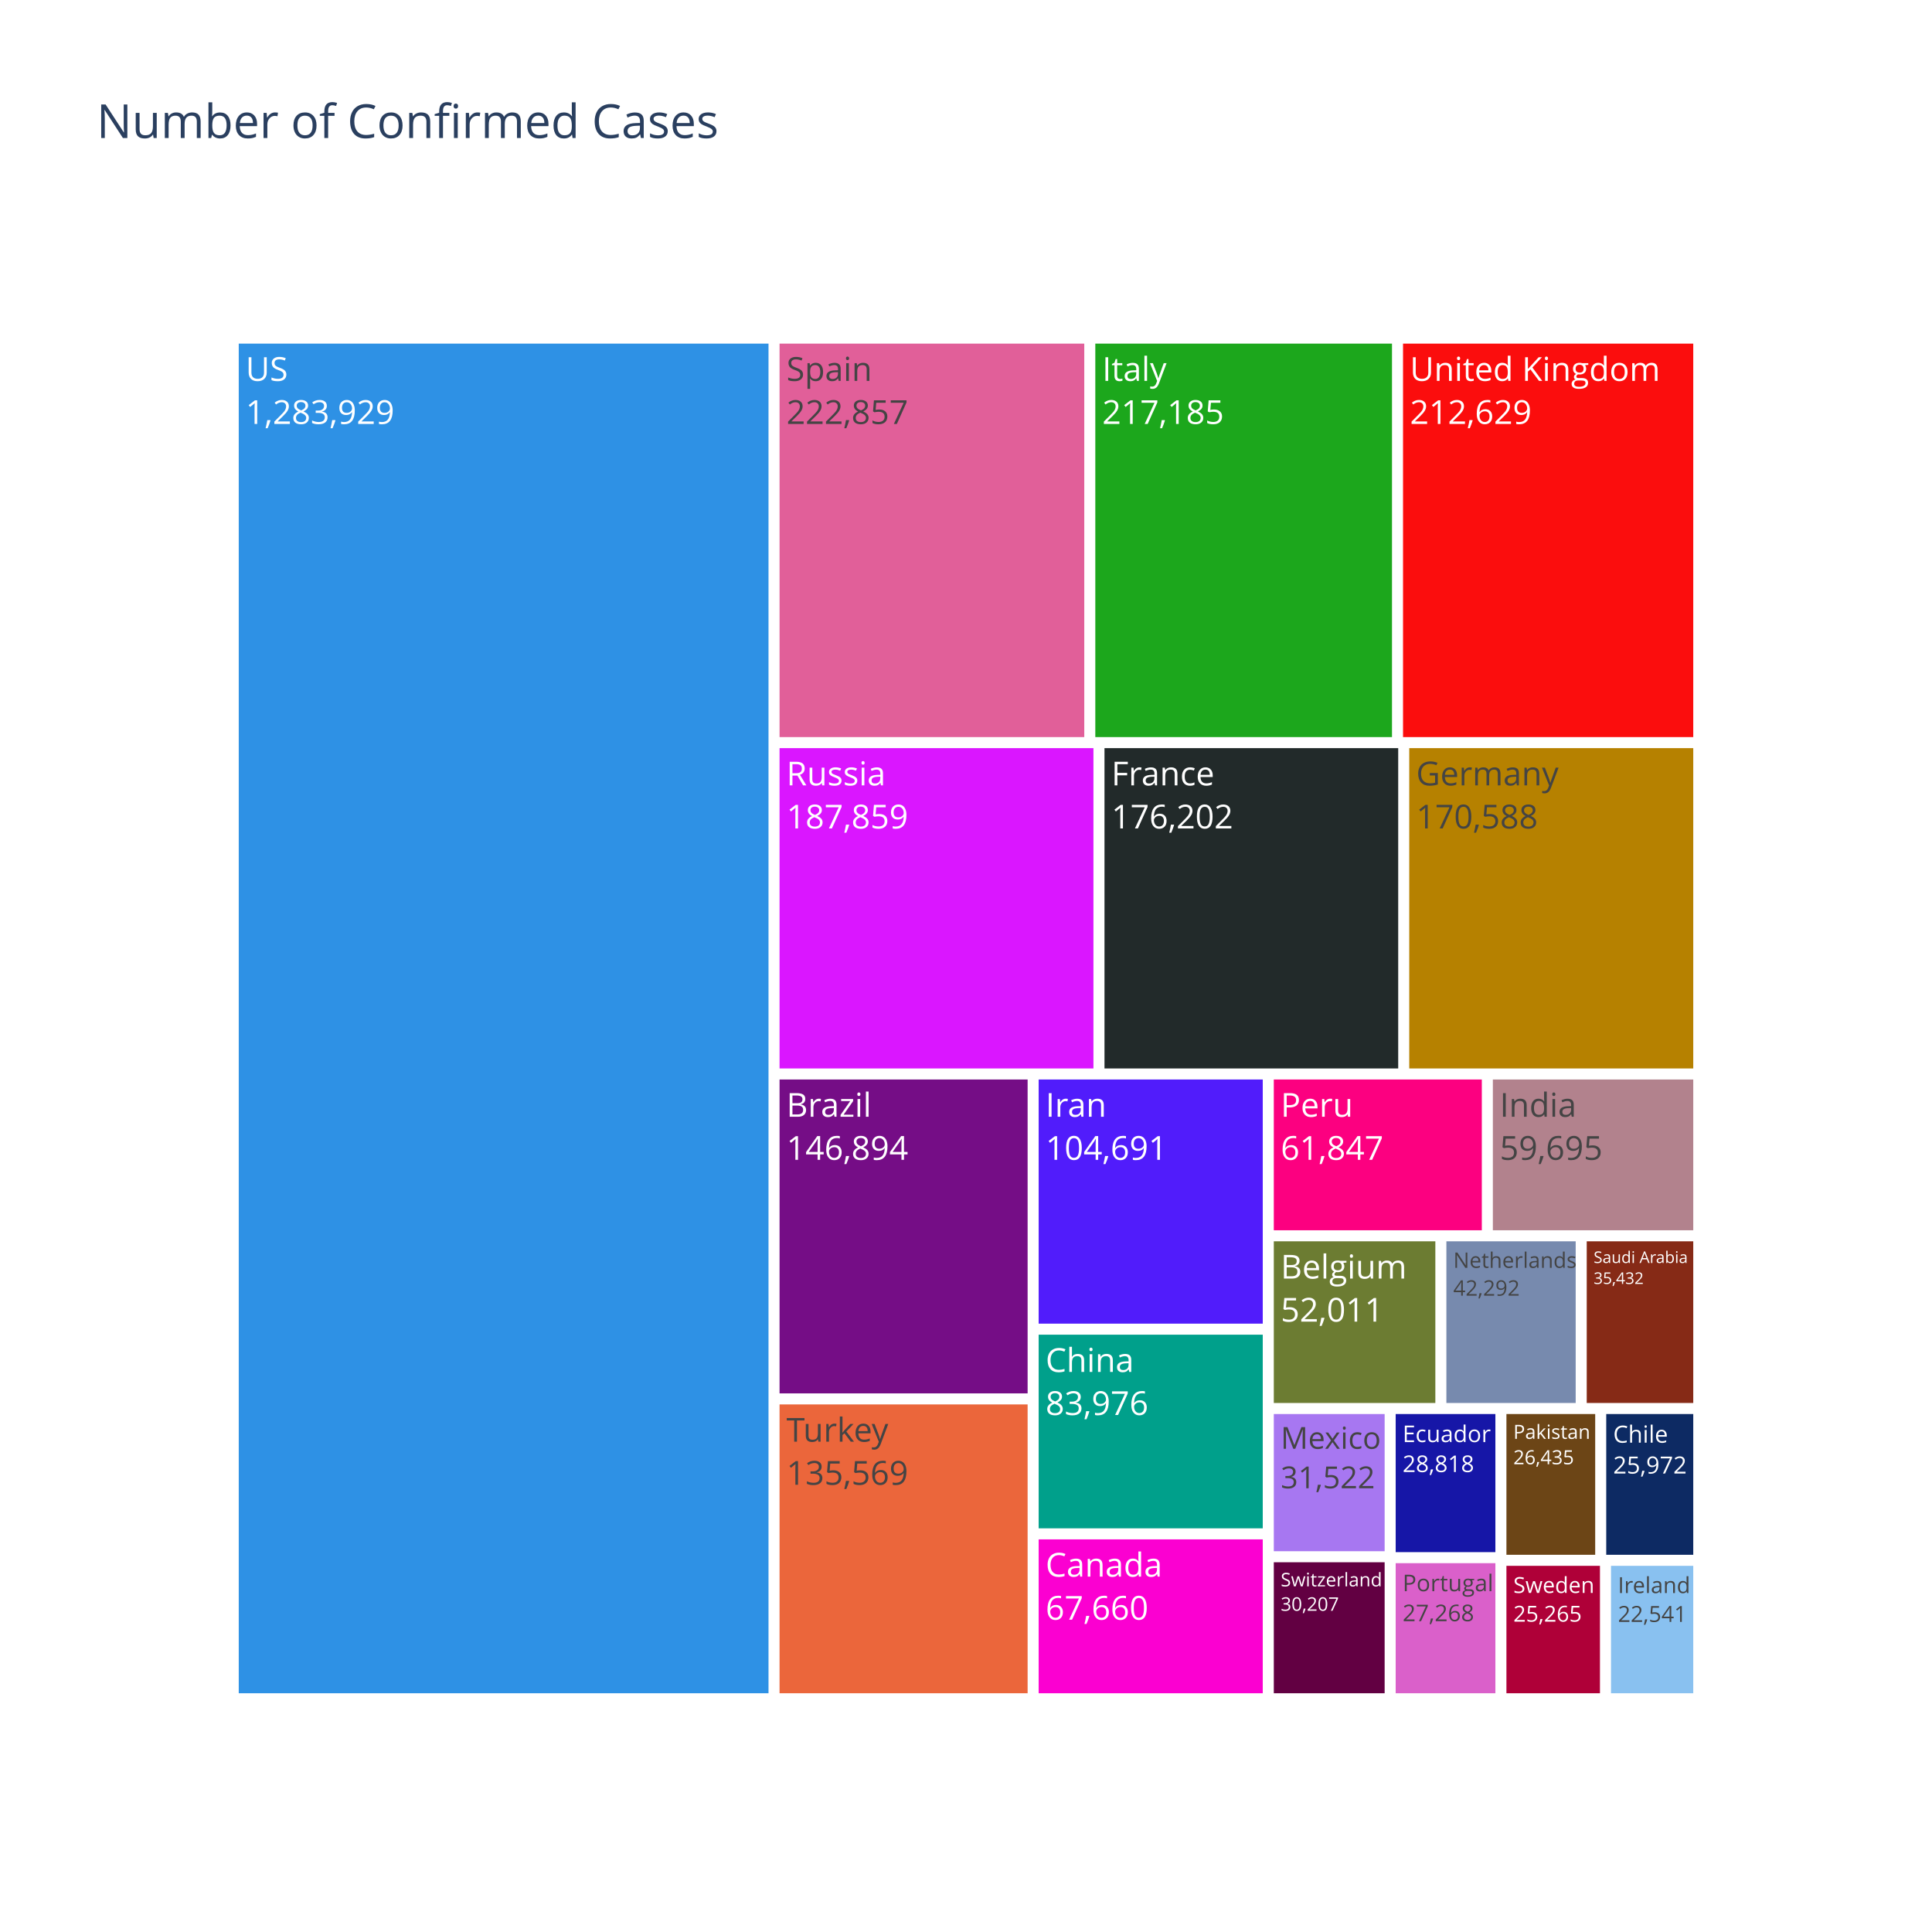
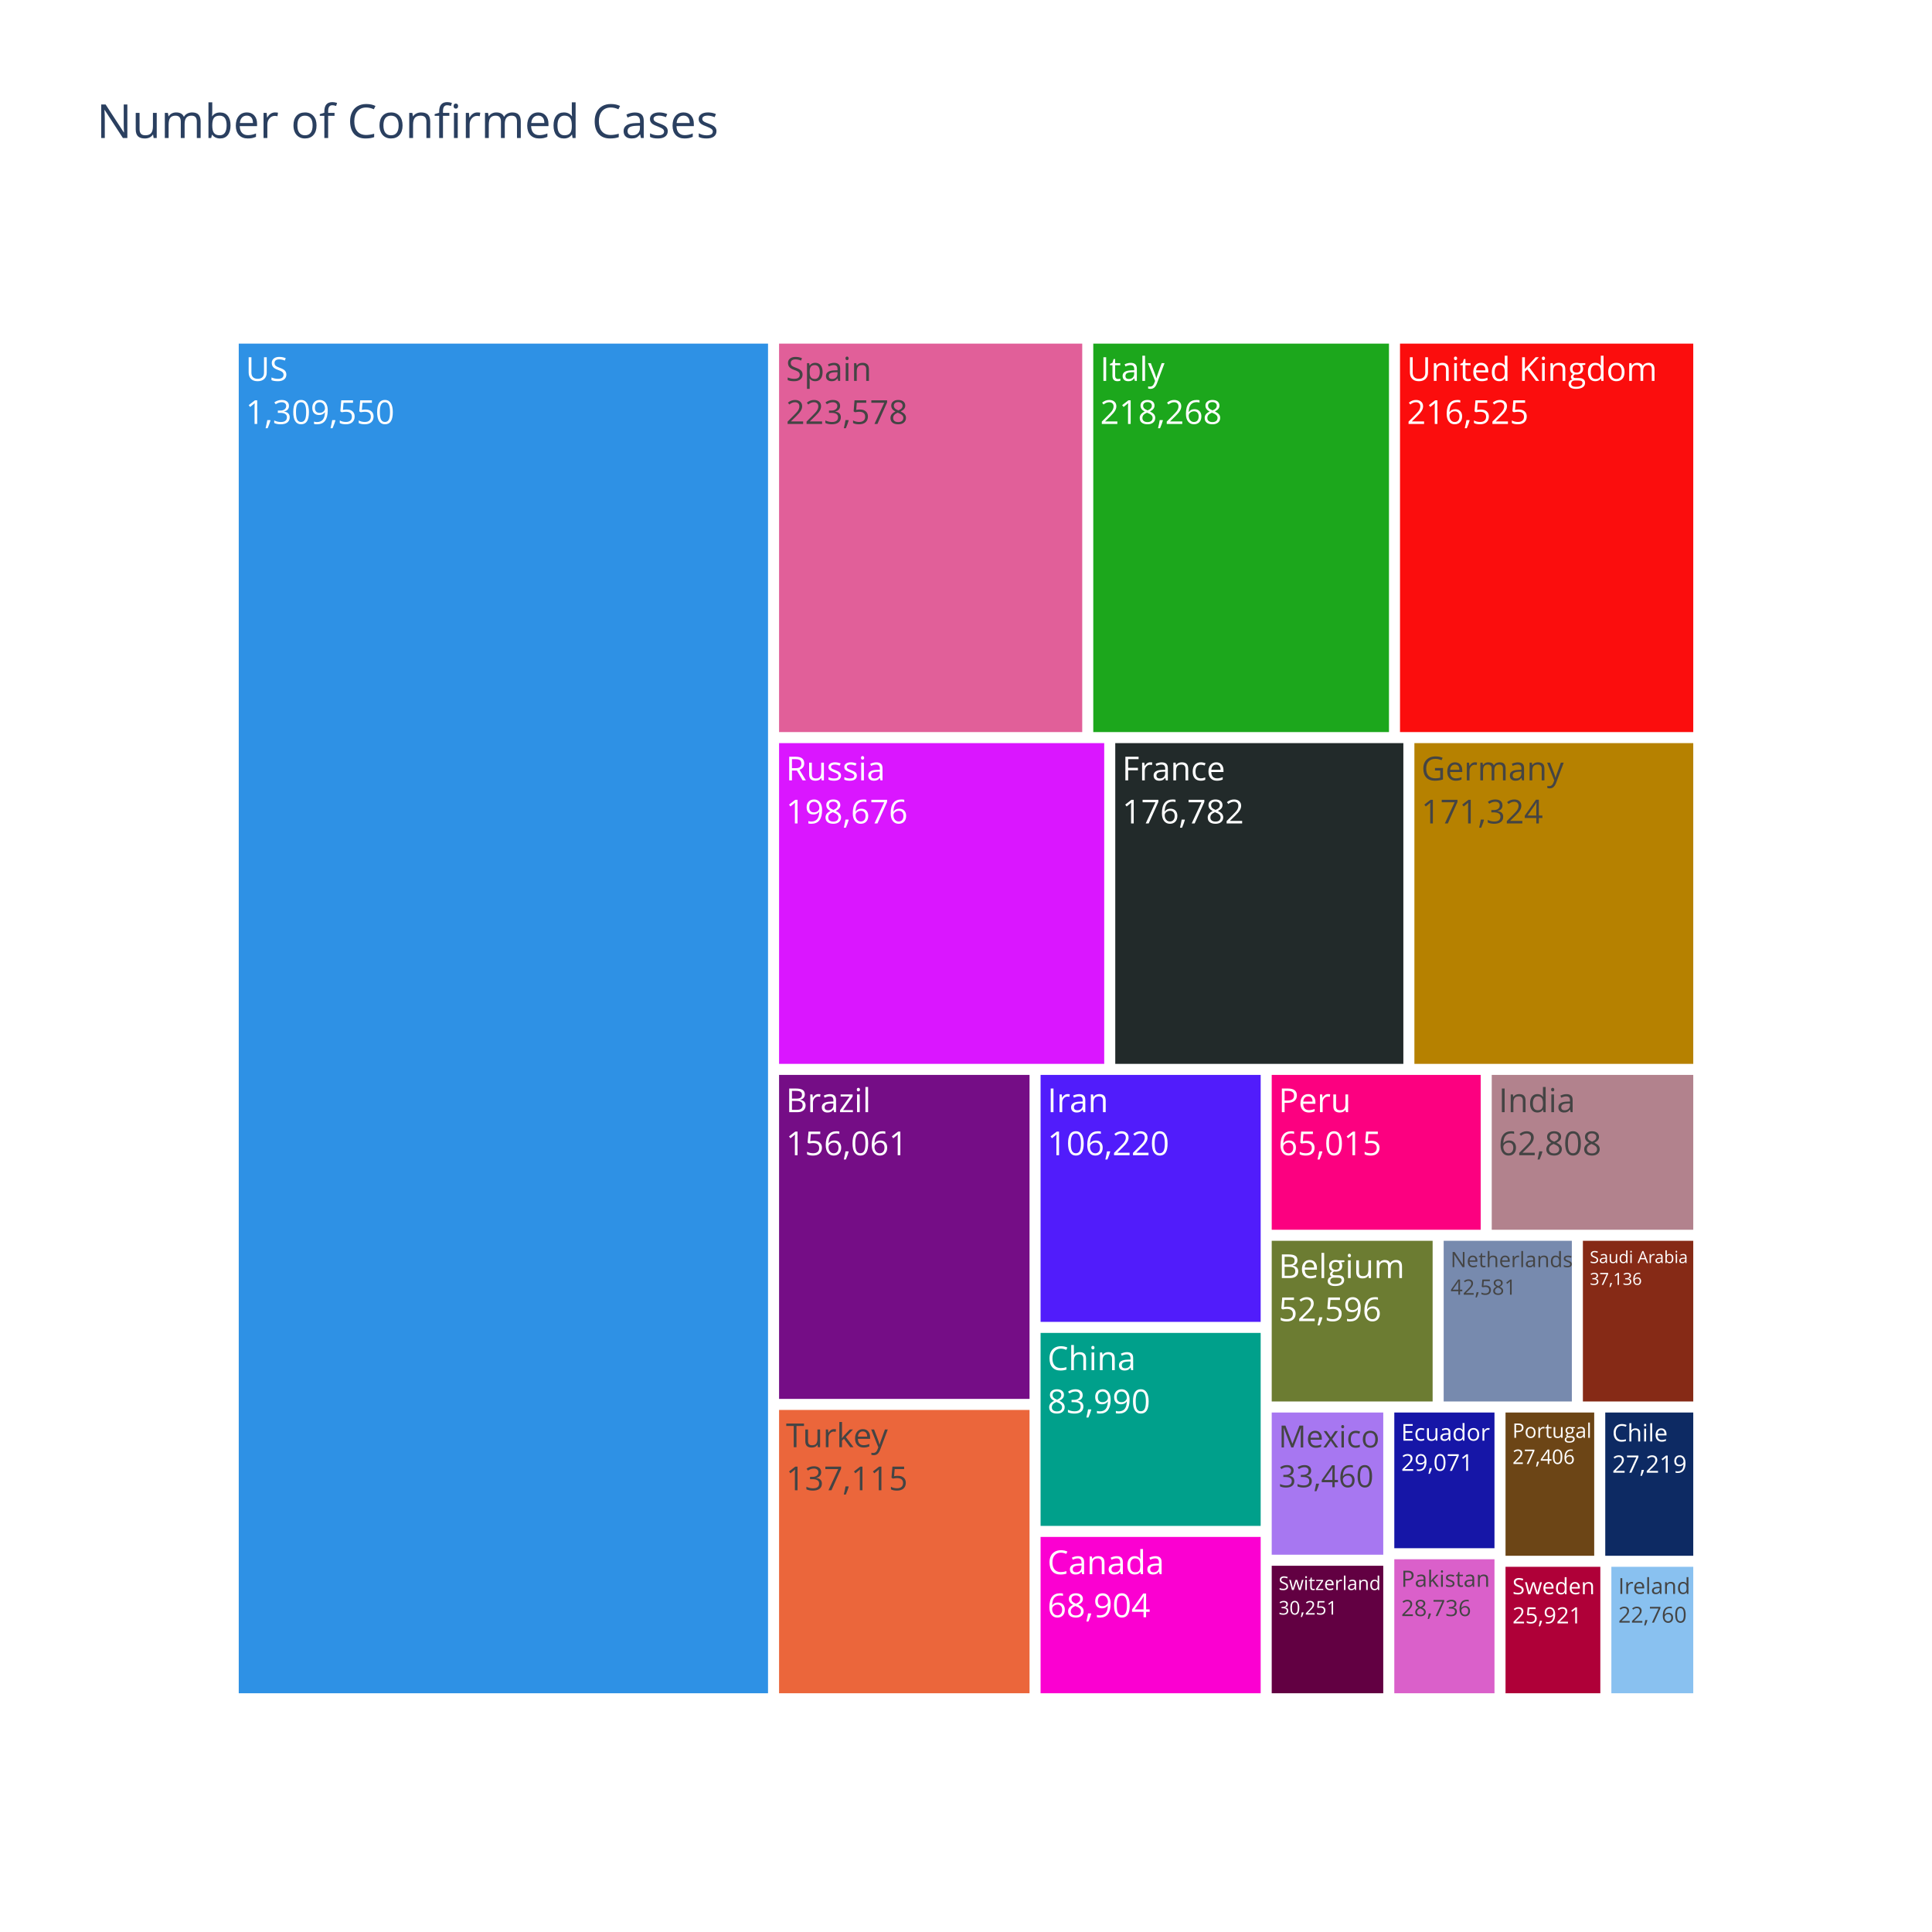
<svg xmlns="http://www.w3.org/2000/svg" class="main-svg" width="700" height="700" style="" viewBox="0 0 700 700">
  <rect x="0" y="0" width="700" height="700" style="fill: rgb(255, 255, 255); fill-opacity: 1;" />
-   <defs id="defs-72fda2">
+   <defs id="defs-970d4f">
    <g class="clips" />
    <g class="gradients" />
  </defs>
  <g class="bglayer" />
  <g class="layer-below">
    <g class="imagelayer" />
    <g class="shapelayer" />
  </g>
  <g class="cartesianlayer" />
  <g class="polarlayer" />
  <g class="ternarylayer" />
  <g class="geolayer" />
  <g class="funnelarealayer" />
  <g class="pielayer" />
  <g class="treemaplayer">
    <g class="trace treemap" style="opacity: 1;">
      <g class="slice cursor-pointer">
        <path class="surface" d="M80,100L620,100L620,620L80,620Z" style="pointer-events: all; stroke-width: 0; fill: rgb(0, 0, 0); fill-opacity: 0; stroke: rgb(0, 0, 0); stroke-opacity: 0; opacity: 0;" />
        <g class="slicetext">
          <text data-notex="1" class="slicetext" text-anchor="start" x="0" y="0" style="font-family: 'Open Sans', verdana, arial, sans-serif; font-size: 12px; fill: rgb(42, 63, 95); fill-opacity: 1; white-space: pre;" transform="translate(86,114)"> </text>
        </g>
      </g>
      <g class="slice cursor-pointer">
-         <path class="surface" d="M86,124L278.947,124L278.947,614L86,614Z" style="pointer-events: all; stroke-width: 1; fill: rgb(46, 145, 229); fill-opacity: 1; stroke: rgb(255, 255, 255); stroke-opacity: 1; opacity: 1;" />
+         <path class="surface" d="M86,124L278.771,124L278.771,614L86,614Z" style="pointer-events: all; stroke-width: 1; fill: rgb(46, 145, 229); fill-opacity: 1; stroke: rgb(255, 255, 255); stroke-opacity: 1; opacity: 1;" />
        <g class="slicetext">
          <text data-notex="1" class="slicetext" text-anchor="start" x="0" y="0" style="font-family: 'Open Sans', verdana, arial, sans-serif; font-size: 12px; fill: rgb(255, 255, 255); fill-opacity: 1; white-space: pre;" transform="translate(89,138)">
            <tspan class="line" dy="0em" x="0" y="0">US</tspan>
-             <tspan class="line" dy="1.3em" x="0" y="0">1,283,929</tspan>
-           </text>
-         </g>
-       </g>
-       <g class="slice cursor-pointer">
-         <path class="surface" d="M281.947,124L393.352,124L393.352,267.563L281.947,267.563Z" style="pointer-events: all; stroke-width: 1; fill: rgb(225, 95, 153); fill-opacity: 1; stroke: rgb(255, 255, 255); stroke-opacity: 1; opacity: 1;" />
-         <g class="slicetext">
-           <text data-notex="1" class="slicetext" text-anchor="start" x="0" y="0" style="font-family: 'Open Sans', verdana, arial, sans-serif; font-size: 12px; fill: rgb(68, 68, 68); fill-opacity: 1; white-space: pre;" transform="translate(284.9468,138)">
+             <tspan class="line" dy="1.3em" x="0" y="0">1,309,550</tspan>
+           </text>
+         </g>
+       </g>
+       <g class="slice cursor-pointer">
+         <path class="surface" d="M281.771,124L392.613,124L392.613,265.745L281.771,265.745Z" style="pointer-events: all; stroke-width: 1; fill: rgb(225, 95, 153); fill-opacity: 1; stroke: rgb(255, 255, 255); stroke-opacity: 1; opacity: 1;" />
+         <g class="slicetext">
+           <text data-notex="1" class="slicetext" text-anchor="start" x="0" y="0" style="font-family: 'Open Sans', verdana, arial, sans-serif; font-size: 12px; fill: rgb(68, 68, 68); fill-opacity: 1; white-space: pre;" transform="translate(284.7715,138)">
            <tspan class="line" dy="0em" x="0" y="0">Spain</tspan>
-             <tspan class="line" dy="1.3em" x="0" y="0">222,857</tspan>
-           </text>
-         </g>
-       </g>
-       <g class="slice cursor-pointer">
-         <path class="surface" d="M396.352,124L504.845,124L504.845,267.563L396.352,267.563Z" style="pointer-events: all; stroke-width: 1; fill: rgb(28, 167, 28); fill-opacity: 1; stroke: rgb(255, 255, 255); stroke-opacity: 1; opacity: 1;" />
-         <g class="slicetext">
-           <text data-notex="1" class="slicetext" text-anchor="start" x="0" y="0" style="font-family: 'Open Sans', verdana, arial, sans-serif; font-size: 12px; fill: rgb(255, 255, 255); fill-opacity: 1; white-space: pre;" transform="translate(399.352,138)">
+             <tspan class="line" dy="1.3em" x="0" y="0">223,578</tspan>
+           </text>
+         </g>
+       </g>
+       <g class="slice cursor-pointer">
+         <path class="surface" d="M395.613,124L503.75,124L503.75,265.745L395.613,265.745Z" style="pointer-events: all; stroke-width: 1; fill: rgb(28, 167, 28); fill-opacity: 1; stroke: rgb(255, 255, 255); stroke-opacity: 1; opacity: 1;" />
+         <g class="slicetext">
+           <text data-notex="1" class="slicetext" text-anchor="start" x="0" y="0" style="font-family: 'Open Sans', verdana, arial, sans-serif; font-size: 12px; fill: rgb(255, 255, 255); fill-opacity: 1; white-space: pre;" transform="translate(398.6126,138)">
            <tspan class="line" dy="0em" x="0" y="0">Italy</tspan>
-             <tspan class="line" dy="1.3em" x="0" y="0">217,185</tspan>
-           </text>
-         </g>
-       </g>
-       <g class="slice cursor-pointer">
-         <path class="surface" d="M507.845,124L614,124L614,267.563L507.845,267.563Z" style="pointer-events: all; stroke-width: 1; fill: rgb(251, 13, 13); fill-opacity: 1; stroke: rgb(255, 255, 255); stroke-opacity: 1; opacity: 1;" />
-         <g class="slicetext">
-           <text data-notex="1" class="slicetext" text-anchor="start" x="0" y="0" style="font-family: 'Open Sans', verdana, arial, sans-serif; font-size: 12px; fill: rgb(255, 255, 255); fill-opacity: 1; white-space: pre;" transform="translate(510.8454,138)">
+             <tspan class="line" dy="1.3em" x="0" y="0">218,268</tspan>
+           </text>
+         </g>
+       </g>
+       <g class="slice cursor-pointer">
+         <path class="surface" d="M506.75,124L614,124L614,265.745L506.75,265.745Z" style="pointer-events: all; stroke-width: 1; fill: rgb(251, 13, 13); fill-opacity: 1; stroke: rgb(255, 255, 255); stroke-opacity: 1; opacity: 1;" />
+         <g class="slicetext">
+           <text data-notex="1" class="slicetext" text-anchor="start" x="0" y="0" style="font-family: 'Open Sans', verdana, arial, sans-serif; font-size: 12px; fill: rgb(255, 255, 255); fill-opacity: 1; white-space: pre;" transform="translate(509.7501,138)">
            <tspan class="line" dy="0em" x="0" y="0">United Kingdom</tspan>
-             <tspan class="line" dy="1.3em" x="0" y="0">212,629</tspan>
-           </text>
-         </g>
-       </g>
-       <g class="slice cursor-pointer">
-         <path class="surface" d="M281.947,270.563L396.674,270.563L396.674,387.623L281.947,387.623Z" style="pointer-events: all; stroke-width: 1; fill: rgb(218, 22, 255); fill-opacity: 1; stroke: rgb(255, 255, 255); stroke-opacity: 1; opacity: 1;" />
-         <g class="slicetext">
-           <text data-notex="1" class="slicetext" text-anchor="start" x="0" y="0" style="font-family: 'Open Sans', verdana, arial, sans-serif; font-size: 12px; fill: rgb(255, 255, 255); fill-opacity: 1; white-space: pre;" transform="translate(284.9468,284.5631)">
+             <tspan class="line" dy="1.3em" x="0" y="0">216,525</tspan>
+           </text>
+         </g>
+       </g>
+       <g class="slice cursor-pointer">
+         <path class="surface" d="M281.771,268.745L400.578,268.745L400.578,385.957L281.771,385.957Z" style="pointer-events: all; stroke-width: 1; fill: rgb(218, 22, 255); fill-opacity: 1; stroke: rgb(255, 255, 255); stroke-opacity: 1; opacity: 1;" />
+         <g class="slicetext">
+           <text data-notex="1" class="slicetext" text-anchor="start" x="0" y="0" style="font-family: 'Open Sans', verdana, arial, sans-serif; font-size: 12px; fill: rgb(255, 255, 255); fill-opacity: 1; white-space: pre;" transform="translate(284.7715,282.7451)">
            <tspan class="line" dy="0em" x="0" y="0">Russia</tspan>
-             <tspan class="line" dy="1.3em" x="0" y="0">187,859</tspan>
-           </text>
-         </g>
-       </g>
-       <g class="slice cursor-pointer">
-         <path class="surface" d="M399.674,270.563L507.096,270.563L507.096,387.623L399.674,387.623Z" style="pointer-events: all; stroke-width: 1; fill: rgb(34, 42, 42); fill-opacity: 1; stroke: rgb(255, 255, 255); stroke-opacity: 1; opacity: 1;" />
-         <g class="slicetext">
-           <text data-notex="1" class="slicetext" text-anchor="start" x="0" y="0" style="font-family: 'Open Sans', verdana, arial, sans-serif; font-size: 12px; fill: rgb(255, 255, 255); fill-opacity: 1; white-space: pre;" transform="translate(402.6741,284.5631)">
+             <tspan class="line" dy="1.3em" x="0" y="0">198,676</tspan>
+           </text>
+         </g>
+       </g>
+       <g class="slice cursor-pointer">
+         <path class="surface" d="M403.578,268.745L508.962,268.745L508.962,385.957L403.578,385.957Z" style="pointer-events: all; stroke-width: 1; fill: rgb(34, 42, 42); fill-opacity: 1; stroke: rgb(255, 255, 255); stroke-opacity: 1; opacity: 1;" />
+         <g class="slicetext">
+           <text data-notex="1" class="slicetext" text-anchor="start" x="0" y="0" style="font-family: 'Open Sans', verdana, arial, sans-serif; font-size: 12px; fill: rgb(255, 255, 255); fill-opacity: 1; white-space: pre;" transform="translate(406.5784,282.7451)">
            <tspan class="line" dy="0em" x="0" y="0">France</tspan>
-             <tspan class="line" dy="1.3em" x="0" y="0">176,202</tspan>
-           </text>
-         </g>
-       </g>
-       <g class="slice cursor-pointer">
-         <path class="surface" d="M510.096,270.563L614,270.563L614,387.623L510.096,387.623Z" style="pointer-events: all; stroke-width: 1; fill: rgb(182, 129, 0); fill-opacity: 1; stroke: rgb(255, 255, 255); stroke-opacity: 1; opacity: 1;" />
-         <g class="slicetext">
-           <text data-notex="1" class="slicetext" text-anchor="start" x="0" y="0" style="font-family: 'Open Sans', verdana, arial, sans-serif; font-size: 12px; fill: rgb(68, 68, 68); fill-opacity: 1; white-space: pre;" transform="translate(513.0961,284.5631)">
+             <tspan class="line" dy="1.3em" x="0" y="0">176,782</tspan>
+           </text>
+         </g>
+       </g>
+       <g class="slice cursor-pointer">
+         <path class="surface" d="M511.962,268.745L614,268.745L614,385.957L511.962,385.957Z" style="pointer-events: all; stroke-width: 1; fill: rgb(182, 129, 0); fill-opacity: 1; stroke: rgb(255, 255, 255); stroke-opacity: 1; opacity: 1;" />
+         <g class="slicetext">
+           <text data-notex="1" class="slicetext" text-anchor="start" x="0" y="0" style="font-family: 'Open Sans', verdana, arial, sans-serif; font-size: 12px; fill: rgb(68, 68, 68); fill-opacity: 1; white-space: pre;" transform="translate(514.9624,282.7451)">
            <tspan class="line" dy="0em" x="0" y="0">Germany</tspan>
-             <tspan class="line" dy="1.3em" x="0" y="0">170,588</tspan>
-           </text>
-         </g>
-       </g>
-       <g class="slice cursor-pointer">
-         <path class="surface" d="M281.947,390.623L372.827,390.623L372.827,505.35L281.947,505.35Z" style="pointer-events: all; stroke-width: 1; fill: rgb(117, 13, 134); fill-opacity: 1; stroke: rgb(255, 255, 255); stroke-opacity: 1; opacity: 1;" />
-         <g class="slicetext">
-           <text data-notex="1" class="slicetext" text-anchor="start" x="0" y="0" style="font-family: 'Open Sans', verdana, arial, sans-serif; font-size: 12px; fill: rgb(255, 255, 255); fill-opacity: 1; white-space: pre;" transform="translate(284.9468,404.6233)">
+             <tspan class="line" dy="1.3em" x="0" y="0">171,324</tspan>
+           </text>
+         </g>
+       </g>
+       <g class="slice cursor-pointer">
+         <path class="surface" d="M281.771,388.957L373.523,388.957L373.523,507.347L281.771,507.347Z" style="pointer-events: all; stroke-width: 1; fill: rgb(117, 13, 134); fill-opacity: 1; stroke: rgb(255, 255, 255); stroke-opacity: 1; opacity: 1;" />
+         <g class="slicetext">
+           <text data-notex="1" class="slicetext" text-anchor="start" x="0" y="0" style="font-family: 'Open Sans', verdana, arial, sans-serif; font-size: 12px; fill: rgb(255, 255, 255); fill-opacity: 1; white-space: pre;" transform="translate(284.7715,402.957)">
            <tspan class="line" dy="0em" x="0" y="0">Brazil</tspan>
-             <tspan class="line" dy="1.3em" x="0" y="0">146,894</tspan>
-           </text>
-         </g>
-       </g>
-       <g class="slice cursor-pointer">
-         <path class="surface" d="M281.947,508.35L372.827,508.35L372.827,614L281.947,614Z" style="pointer-events: all; stroke-width: 1; fill: rgb(235, 102, 59); fill-opacity: 1; stroke: rgb(255, 255, 255); stroke-opacity: 1; opacity: 1;" />
-         <g class="slicetext">
-           <text data-notex="1" class="slicetext" text-anchor="start" x="0" y="0" style="font-family: 'Open Sans', verdana, arial, sans-serif; font-size: 12px; fill: rgb(68, 68, 68); fill-opacity: 1; white-space: pre;" transform="translate(284.9468,522.3498)">
+             <tspan class="line" dy="1.3em" x="0" y="0">156,061</tspan>
+           </text>
+         </g>
+       </g>
+       <g class="slice cursor-pointer">
+         <path class="surface" d="M281.771,510.347L373.523,510.347L373.523,614L281.771,614Z" style="pointer-events: all; stroke-width: 1; fill: rgb(235, 102, 59); fill-opacity: 1; stroke: rgb(255, 255, 255); stroke-opacity: 1; opacity: 1;" />
+         <g class="slicetext">
+           <text data-notex="1" class="slicetext" text-anchor="start" x="0" y="0" style="font-family: 'Open Sans', verdana, arial, sans-serif; font-size: 12px; fill: rgb(68, 68, 68); fill-opacity: 1; white-space: pre;" transform="translate(284.7715,524.347)">
            <tspan class="line" dy="0em" x="0" y="0">Turkey</tspan>
-             <tspan class="line" dy="1.3em" x="0" y="0">135,569</tspan>
-           </text>
-         </g>
-       </g>
-       <g class="slice cursor-pointer">
-         <path class="surface" d="M375.827,390.623L458.021,390.623L458.021,480.082L375.827,480.082Z" style="pointer-events: all; stroke-width: 1; fill: rgb(81, 28, 251); fill-opacity: 1; stroke: rgb(255, 255, 255); stroke-opacity: 1; opacity: 1;" />
-         <g class="slicetext">
-           <text data-notex="1" class="slicetext" text-anchor="start" x="0" y="0" style="font-family: 'Open Sans', verdana, arial, sans-serif; font-size: 12px; fill: rgb(255, 255, 255); fill-opacity: 1; white-space: pre;" transform="translate(378.827,404.6233)">
+             <tspan class="line" dy="1.3em" x="0" y="0">137,115</tspan>
+           </text>
+         </g>
+       </g>
+       <g class="slice cursor-pointer">
+         <path class="surface" d="M376.523,388.957L457.266,388.957L457.266,479.44L376.523,479.44Z" style="pointer-events: all; stroke-width: 1; fill: rgb(81, 28, 251); fill-opacity: 1; stroke: rgb(255, 255, 255); stroke-opacity: 1; opacity: 1;" />
+         <g class="slicetext">
+           <text data-notex="1" class="slicetext" text-anchor="start" x="0" y="0" style="font-family: 'Open Sans', verdana, arial, sans-serif; font-size: 12px; fill: rgb(255, 255, 255); fill-opacity: 1; white-space: pre;" transform="translate(379.5229,402.957)">
            <tspan class="line" dy="0em" x="0" y="0">Iran</tspan>
-             <tspan class="line" dy="1.3em" x="0" y="0">104,691</tspan>
-           </text>
-         </g>
-       </g>
-       <g class="slice cursor-pointer">
-         <path class="surface" d="M375.827,483.082L458.021,483.082L458.021,554.246L375.827,554.246Z" style="pointer-events: all; stroke-width: 1; fill: rgb(0, 160, 139); fill-opacity: 1; stroke: rgb(255, 255, 255); stroke-opacity: 1; opacity: 1;" />
-         <g class="slicetext">
-           <text data-notex="1" class="slicetext" text-anchor="start" x="0" y="0" style="font-family: 'Open Sans', verdana, arial, sans-serif; font-size: 12px; fill: rgb(255, 255, 255); fill-opacity: 1; white-space: pre;" transform="translate(378.827,497.0818)">
+             <tspan class="line" dy="1.3em" x="0" y="0">106,220</tspan>
+           </text>
+         </g>
+       </g>
+       <g class="slice cursor-pointer">
+         <path class="surface" d="M376.523,482.44L457.266,482.44L457.266,553.358L376.523,553.358Z" style="pointer-events: all; stroke-width: 1; fill: rgb(0, 160, 139); fill-opacity: 1; stroke: rgb(255, 255, 255); stroke-opacity: 1; opacity: 1;" />
+         <g class="slicetext">
+           <text data-notex="1" class="slicetext" text-anchor="start" x="0" y="0" style="font-family: 'Open Sans', verdana, arial, sans-serif; font-size: 12px; fill: rgb(255, 255, 255); fill-opacity: 1; white-space: pre;" transform="translate(379.5229,496.4399)">
            <tspan class="line" dy="0em" x="0" y="0">China</tspan>
-             <tspan class="line" dy="1.3em" x="0" y="0">83,976</tspan>
-           </text>
-         </g>
-       </g>
-       <g class="slice cursor-pointer">
-         <path class="surface" d="M375.827,557.246L458.021,557.246L458.021,614L375.827,614Z" style="pointer-events: all; stroke-width: 1; fill: rgb(251, 0, 209); fill-opacity: 1; stroke: rgb(255, 255, 255); stroke-opacity: 1; opacity: 1;" />
-         <g class="slicetext">
-           <text data-notex="1" class="slicetext" text-anchor="start" x="0" y="0" style="font-family: 'Open Sans', verdana, arial, sans-serif; font-size: 12px; fill: rgb(255, 255, 255); fill-opacity: 1; white-space: pre;" transform="translate(378.827,571.2457)">
+             <tspan class="line" dy="1.3em" x="0" y="0">83,990</tspan>
+           </text>
+         </g>
+       </g>
+       <g class="slice cursor-pointer">
+         <path class="surface" d="M376.523,556.358L457.266,556.358L457.266,614L376.523,614Z" style="pointer-events: all; stroke-width: 1; fill: rgb(251, 0, 209); fill-opacity: 1; stroke: rgb(255, 255, 255); stroke-opacity: 1; opacity: 1;" />
+         <g class="slicetext">
+           <text data-notex="1" class="slicetext" text-anchor="start" x="0" y="0" style="font-family: 'Open Sans', verdana, arial, sans-serif; font-size: 12px; fill: rgb(255, 255, 255); fill-opacity: 1; white-space: pre;" transform="translate(379.5229,570.3585)">
            <tspan class="line" dy="0em" x="0" y="0">Canada</tspan>
-             <tspan class="line" dy="1.3em" x="0" y="0">67,660</tspan>
-           </text>
-         </g>
-       </g>
-       <g class="slice cursor-pointer">
-         <path class="surface" d="M461.021,390.623L537.391,390.623L537.391,446.251L461.021,446.251Z" style="pointer-events: all; stroke-width: 1; fill: rgb(252, 0, 128); fill-opacity: 1; stroke: rgb(255, 255, 255); stroke-opacity: 1; opacity: 1;" />
-         <g class="slicetext">
-           <text data-notex="1" class="slicetext" text-anchor="start" x="0" y="0" style="font-family: 'Open Sans', verdana, arial, sans-serif; font-size: 12px; fill: rgb(255, 255, 255); fill-opacity: 1; white-space: pre;" transform="translate(464.0205,404.6233)">
+             <tspan class="line" dy="1.3em" x="0" y="0">68,904</tspan>
+           </text>
+         </g>
+       </g>
+       <g class="slice cursor-pointer">
+         <path class="surface" d="M460.266,388.957L536.986,388.957L536.986,446.063L460.266,446.063Z" style="pointer-events: all; stroke-width: 1; fill: rgb(252, 0, 128); fill-opacity: 1; stroke: rgb(255, 255, 255); stroke-opacity: 1; opacity: 1;" />
+         <g class="slicetext">
+           <text data-notex="1" class="slicetext" text-anchor="start" x="0" y="0" style="font-family: 'Open Sans', verdana, arial, sans-serif; font-size: 12px; fill: rgb(255, 255, 255); fill-opacity: 1; white-space: pre;" transform="translate(463.2659,402.957)">
            <tspan class="line" dy="0em" x="0" y="0">Peru</tspan>
-             <tspan class="line" dy="1.3em" x="0" y="0">61,847</tspan>
-           </text>
-         </g>
-       </g>
-       <g class="slice cursor-pointer">
-         <path class="surface" d="M540.391,390.623L614,390.623L614,446.251L540.391,446.251Z" style="pointer-events: all; stroke-width: 1; fill: rgb(178, 130, 141); fill-opacity: 1; stroke: rgb(255, 255, 255); stroke-opacity: 1; opacity: 1;" />
-         <g class="slicetext">
-           <text data-notex="1" class="slicetext" text-anchor="start" x="0" y="0" style="font-family: 'Open Sans', verdana, arial, sans-serif; font-size: 12px; fill: rgb(68, 68, 68); fill-opacity: 1; white-space: pre;" transform="translate(543.3911,404.6233)">
+             <tspan class="line" dy="1.3em" x="0" y="0">65,015</tspan>
+           </text>
+         </g>
+       </g>
+       <g class="slice cursor-pointer">
+         <path class="surface" d="M539.986,388.957L614,388.957L614,446.063L539.986,446.063Z" style="pointer-events: all; stroke-width: 1; fill: rgb(178, 130, 141); fill-opacity: 1; stroke: rgb(255, 255, 255); stroke-opacity: 1; opacity: 1;" />
+         <g class="slicetext">
+           <text data-notex="1" class="slicetext" text-anchor="start" x="0" y="0" style="font-family: 'Open Sans', verdana, arial, sans-serif; font-size: 12px; fill: rgb(68, 68, 68); fill-opacity: 1; white-space: pre;" transform="translate(542.986,402.957)">
            <tspan class="line" dy="0em" x="0" y="0">India</tspan>
-             <tspan class="line" dy="1.3em" x="0" y="0">59,695</tspan>
-           </text>
-         </g>
-       </g>
-       <g class="slice cursor-pointer">
-         <path class="surface" d="M461.021,449.251L520.553,449.251L520.553,508.831L461.021,508.831Z" style="pointer-events: all; stroke-width: 1; fill: rgb(108, 124, 50); fill-opacity: 1; stroke: rgb(255, 255, 255); stroke-opacity: 1; opacity: 1;" />
-         <g class="slicetext">
-           <text data-notex="1" class="slicetext" text-anchor="start" x="0" y="0" style="font-family: 'Open Sans', verdana, arial, sans-serif; font-size: 12px; fill: rgb(255, 255, 255); fill-opacity: 1; white-space: pre;" transform="translate(464.0205,463.251)">
+             <tspan class="line" dy="1.3em" x="0" y="0">62,808</tspan>
+           </text>
+         </g>
+       </g>
+       <g class="slice cursor-pointer">
+         <path class="surface" d="M460.266,449.063L519.57,449.063L519.57,508.281L460.266,508.281Z" style="pointer-events: all; stroke-width: 1; fill: rgb(108, 124, 50); fill-opacity: 1; stroke: rgb(255, 255, 255); stroke-opacity: 1; opacity: 1;" />
+         <g class="slicetext">
+           <text data-notex="1" class="slicetext" text-anchor="start" x="0" y="0" style="font-family: 'Open Sans', verdana, arial, sans-serif; font-size: 12px; fill: rgb(255, 255, 255); fill-opacity: 1; white-space: pre;" transform="translate(463.2659,463.0633)">
            <tspan class="line" dy="0em" x="0" y="0">Belgium</tspan>
-             <tspan class="line" dy="1.3em" x="0" y="0">52,011</tspan>
-           </text>
-         </g>
-       </g>
-       <g class="slice cursor-pointer">
-         <path class="surface" d="M523.553,449.251L571.4,449.251L571.4,508.831L523.553,508.831Z" style="pointer-events: all; stroke-width: 1; fill: rgb(119, 138, 174); fill-opacity: 1; stroke: rgb(255, 255, 255); stroke-opacity: 1; opacity: 1;" />
-         <g class="slicetext">
-           <text data-notex="1" class="slicetext" text-anchor="start" x="0" y="0" style="font-family: 'Open Sans', verdana, arial, sans-serif; font-size: 12px; fill: rgb(68, 68, 68); fill-opacity: 1; white-space: pre;" transform="translate(526.553,459.3636)scale(0.6466036)">
+             <tspan class="line" dy="1.3em" x="0" y="0">52,596</tspan>
+           </text>
+         </g>
+       </g>
+       <g class="slice cursor-pointer">
+         <path class="surface" d="M522.57,449.063L570.01,449.063L570.01,508.281L522.57,508.281Z" style="pointer-events: all; stroke-width: 1; fill: rgb(119, 138, 174); fill-opacity: 1; stroke: rgb(255, 255, 255); stroke-opacity: 1; opacity: 1;" />
+         <g class="slicetext">
+           <text data-notex="1" class="slicetext" text-anchor="start" x="0" y="0" style="font-family: 'Open Sans', verdana, arial, sans-serif; font-size: 12px; fill: rgb(68, 68, 68); fill-opacity: 1; white-space: pre;" transform="translate(525.5696,459.1067)scale(0.6403121)">
            <tspan class="line" dy="0em" x="0" y="0">Netherlands</tspan>
-             <tspan class="line" dy="1.3em" x="0" y="0">42,292</tspan>
-           </text>
-         </g>
-       </g>
-       <g class="slice cursor-pointer">
-         <path class="surface" d="M574.4,449.251L614,449.251L614,508.831L574.4,508.831Z" style="pointer-events: all; stroke-width: 1; fill: rgb(134, 42, 22); fill-opacity: 1; stroke: rgb(255, 255, 255); stroke-opacity: 1; opacity: 1;" />
-         <g class="slicetext">
-           <text data-notex="1" class="slicetext" text-anchor="start" x="0" y="0" style="font-family: 'Open Sans', verdana, arial, sans-serif; font-size: 12px; fill: rgb(255, 255, 255); fill-opacity: 1; white-space: pre;" transform="translate(577.4004,457.6038)scale(0.4866208)">
+             <tspan class="line" dy="1.3em" x="0" y="0">42,581</tspan>
+           </text>
+         </g>
+       </g>
+       <g class="slice cursor-pointer">
+         <path class="surface" d="M573.01,449.063L614,449.063L614,508.281L573.01,508.281Z" style="pointer-events: all; stroke-width: 1; fill: rgb(134, 42, 22); fill-opacity: 1; stroke: rgb(255, 255, 255); stroke-opacity: 1; opacity: 1;" />
+         <g class="slicetext">
+           <text data-notex="1" class="slicetext" text-anchor="start" x="0" y="0" style="font-family: 'Open Sans', verdana, arial, sans-serif; font-size: 12px; fill: rgb(255, 255, 255); fill-opacity: 1; white-space: pre;" transform="translate(576.0098,457.6377)scale(0.5067603)">
            <tspan class="line" dy="0em" x="0" y="0">Saudi Arabia</tspan>
-             <tspan class="line" dy="1.3em" x="0" y="0">35,432</tspan>
-           </text>
-         </g>
-       </g>
-       <g class="slice cursor-pointer">
-         <path class="surface" d="M461.021,511.831L502.182,511.831L502.182,562.536L461.021,562.536Z" style="pointer-events: all; stroke-width: 1; fill: rgb(167, 119, 241); fill-opacity: 1; stroke: rgb(255, 255, 255); stroke-opacity: 1; opacity: 1;" />
-         <g class="slicetext">
-           <text data-notex="1" class="slicetext" text-anchor="start" x="0" y="0" style="font-family: 'Open Sans', verdana, arial, sans-serif; font-size: 12px; fill: rgb(68, 68, 68); fill-opacity: 1; white-space: pre;" transform="translate(464.0205,524.9178)scale(0.9170091)">
+             <tspan class="line" dy="1.3em" x="0" y="0">37,136</tspan>
+           </text>
+         </g>
+       </g>
+       <g class="slice cursor-pointer">
+         <path class="surface" d="M460.266,511.281L501.681,511.281L501.681,563.803L460.266,563.803Z" style="pointer-events: all; stroke-width: 1; fill: rgb(167, 119, 241); fill-opacity: 1; stroke: rgb(255, 255, 255); stroke-opacity: 1; opacity: 1;" />
+         <g class="slicetext">
+           <text data-notex="1" class="slicetext" text-anchor="start" x="0" y="0" style="font-family: 'Open Sans', verdana, arial, sans-serif; font-size: 12px; fill: rgb(68, 68, 68); fill-opacity: 1; white-space: pre;" transform="translate(463.2659,524.4409)scale(0.9236333)">
            <tspan class="line" dy="0em" x="0" y="0">Mexico</tspan>
-             <tspan class="line" dy="1.3em" x="0" y="0">31,522</tspan>
-           </text>
-         </g>
-       </g>
-       <g class="slice cursor-pointer">
-         <path class="surface" d="M461.021,565.536L502.182,565.536L502.182,614L461.021,614Z" style="pointer-events: all; stroke-width: 1; fill: rgb(98, 0, 66); fill-opacity: 1; stroke: rgb(255, 255, 255); stroke-opacity: 1; opacity: 1;" />
-         <g class="slicetext">
-           <text data-notex="1" class="slicetext" text-anchor="start" x="0" y="0" style="font-family: 'Open Sans', verdana, arial, sans-serif; font-size: 12px; fill: rgb(255, 255, 255); fill-opacity: 1; white-space: pre;" transform="translate(464.0205,574.7708)scale(0.5668363)">
+             <tspan class="line" dy="1.3em" x="0" y="0">33,460</tspan>
+           </text>
+         </g>
+       </g>
+       <g class="slice cursor-pointer">
+         <path class="surface" d="M460.266,566.803L501.681,566.803L501.681,614L460.266,614Z" style="pointer-events: all; stroke-width: 1; fill: rgb(98, 0, 66); fill-opacity: 1; stroke: rgb(255, 255, 255); stroke-opacity: 1; opacity: 1;" />
+         <g class="slicetext">
+           <text data-notex="1" class="slicetext" text-anchor="start" x="0" y="0" style="font-family: 'Open Sans', verdana, arial, sans-serif; font-size: 12px; fill: rgb(255, 255, 255); fill-opacity: 1; white-space: pre;" transform="translate(463.2659,576.0831)scale(0.570931)">
            <tspan class="line" dy="0em" x="0" y="0">Switzerland</tspan>
-             <tspan class="line" dy="1.3em" x="0" y="0">30,207</tspan>
-           </text>
-         </g>
-       </g>
-       <g class="slice cursor-pointer">
-         <path class="surface" d="M505.182,511.831L542.307,511.831L542.307,562.869L505.182,562.869Z" style="pointer-events: all; stroke-width: 1; fill: rgb(22, 22, 167); fill-opacity: 1; stroke: rgb(255, 255, 255); stroke-opacity: 1; opacity: 1;" />
-         <g class="slicetext">
-           <text data-notex="1" class="slicetext" text-anchor="start" x="0" y="0" style="font-family: 'Open Sans', verdana, arial, sans-serif; font-size: 12px; fill: rgb(255, 255, 255); fill-opacity: 1; white-space: pre;" transform="translate(508.1821,522.4895)scale(0.696249)">
+             <tspan class="line" dy="1.3em" x="0" y="0">30,251</tspan>
+           </text>
+         </g>
+       </g>
+       <g class="slice cursor-pointer">
+         <path class="surface" d="M504.681,511.281L541.981,511.281L541.981,561.447L504.681,561.447Z" style="pointer-events: all; stroke-width: 1; fill: rgb(22, 22, 167); fill-opacity: 1; stroke: rgb(255, 255, 255); stroke-opacity: 1; opacity: 1;" />
+         <g class="slicetext">
+           <text data-notex="1" class="slicetext" text-anchor="start" x="0" y="0" style="font-family: 'Open Sans', verdana, arial, sans-serif; font-size: 12px; fill: rgb(255, 255, 255); fill-opacity: 1; white-space: pre;" transform="translate(507.6815,521.9827)scale(0.7001668)">
            <tspan class="line" dy="0em" x="0" y="0">Ecuador</tspan>
-             <tspan class="line" dy="1.3em" x="0" y="0">28,818</tspan>
-           </text>
-         </g>
-       </g>
-       <g class="slice cursor-pointer">
-         <path class="surface" d="M505.182,565.869L542.307,565.869L542.307,614L505.182,614Z" style="pointer-events: all; stroke-width: 1; fill: rgb(218, 96, 202); fill-opacity: 1; stroke: rgb(255, 255, 255); stroke-opacity: 1; opacity: 1;" />
-         <g class="slicetext">
-           <text data-notex="1" class="slicetext" text-anchor="start" x="0" y="0" style="font-family: 'Open Sans', verdana, arial, sans-serif; font-size: 12px; fill: rgb(68, 68, 68); fill-opacity: 1; white-space: pre;" transform="translate(508.1821,576.5273)scale(0.696249)">
+             <tspan class="line" dy="1.3em" x="0" y="0">29,071</tspan>
+           </text>
+         </g>
+       </g>
+       <g class="slice cursor-pointer">
+         <path class="surface" d="M504.681,564.447L541.981,564.447L541.981,614L504.681,614Z" style="pointer-events: all; stroke-width: 1; fill: rgb(218, 96, 202); fill-opacity: 1; stroke: rgb(255, 255, 255); stroke-opacity: 1; opacity: 1;" />
+         <g class="slicetext">
+           <text data-notex="1" class="slicetext" text-anchor="start" x="0" y="0" style="font-family: 'Open Sans', verdana, arial, sans-serif; font-size: 12px; fill: rgb(68, 68, 68); fill-opacity: 1; white-space: pre;" transform="translate(507.6815,574.9264)scale(0.6799651)">
+             <tspan class="line" dy="0em" x="0" y="0">Pakistan</tspan>
+             <tspan class="line" dy="1.3em" x="0" y="0">28,736</tspan>
+           </text>
+         </g>
+       </g>
+       <g class="slice cursor-pointer">
+         <path class="surface" d="M544.981,511.281L578.114,511.281L578.114,564.182L544.981,564.182Z" style="pointer-events: all; stroke-width: 1; fill: rgb(108, 69, 22); fill-opacity: 1; stroke: rgb(255, 255, 255); stroke-opacity: 1; opacity: 1;" />
+         <g class="slicetext">
+           <text data-notex="1" class="slicetext" text-anchor="start" x="0" y="0" style="font-family: 'Open Sans', verdana, arial, sans-serif; font-size: 12px; fill: rgb(255, 255, 255); fill-opacity: 1; white-space: pre;" transform="translate(547.9811,520.9574)scale(0.6069533)">
            <tspan class="line" dy="0em" x="0" y="0">Portugal</tspan>
-             <tspan class="line" dy="1.3em" x="0" y="0">27,268</tspan>
-           </text>
-         </g>
-       </g>
-       <g class="slice cursor-pointer">
-         <path class="surface" d="M545.307,511.831L578.47,511.831L578.47,563.83L545.307,563.83Z" style="pointer-events: all; stroke-width: 1; fill: rgb(108, 69, 22); fill-opacity: 1; stroke: rgb(255, 255, 255); stroke-opacity: 1; opacity: 1;" />
-         <g class="slicetext">
-           <text data-notex="1" class="slicetext" text-anchor="start" x="0" y="0" style="font-family: 'Open Sans', verdana, arial, sans-serif; font-size: 12px; fill: rgb(255, 255, 255); fill-opacity: 1; white-space: pre;" transform="translate(548.3066,521.3219)scale(0.5901079)">
-             <tspan class="line" dy="0em" x="0" y="0">Pakistan</tspan>
-             <tspan class="line" dy="1.3em" x="0" y="0">26,435</tspan>
-           </text>
-         </g>
-       </g>
-       <g class="slice cursor-pointer">
-         <path class="surface" d="M581.47,511.831L614,511.831L614,563.83L581.47,563.83Z" style="pointer-events: all; stroke-width: 1; fill: rgb(13, 42, 99); fill-opacity: 1; stroke: rgb(255, 255, 255); stroke-opacity: 1; opacity: 1;" />
-         <g class="slicetext">
-           <text data-notex="1" class="slicetext" text-anchor="start" x="0" y="0" style="font-family: 'Open Sans', verdana, arial, sans-serif; font-size: 12px; fill: rgb(255, 255, 255); fill-opacity: 1; white-space: pre;" transform="translate(584.47,522.7114)scale(0.7164223)">
+             <tspan class="line" dy="1.3em" x="0" y="0">27,406</tspan>
+           </text>
+         </g>
+       </g>
+       <g class="slice cursor-pointer">
+         <path class="surface" d="M581.114,511.281L614,511.281L614,564.182L581.114,564.182Z" style="pointer-events: all; stroke-width: 1; fill: rgb(13, 42, 99); fill-opacity: 1; stroke: rgb(255, 255, 255); stroke-opacity: 1; opacity: 1;" />
+         <g class="slicetext">
+           <text data-notex="1" class="slicetext" text-anchor="start" x="0" y="0" style="font-family: 'Open Sans', verdana, arial, sans-serif; font-size: 12px; fill: rgb(255, 255, 255); fill-opacity: 1; white-space: pre;" transform="translate(584.1138,522.2673)scale(0.7260399)">
            <tspan class="line" dy="0em" x="0" y="0">Chile</tspan>
-             <tspan class="line" dy="1.3em" x="0" y="0">25,972</tspan>
-           </text>
-         </g>
-       </g>
-       <g class="slice cursor-pointer">
-         <path class="surface" d="M545.307,566.83L580.196,566.83L580.196,614L545.307,614Z" style="pointer-events: all; stroke-width: 1; fill: rgb(175, 0, 56); fill-opacity: 1; stroke: rgb(255, 255, 255); stroke-opacity: 1; opacity: 1;" />
-         <g class="slicetext">
-           <text data-notex="1" class="slicetext" text-anchor="start" x="0" y="0" style="font-family: 'Open Sans', verdana, arial, sans-serif; font-size: 12px; fill: rgb(255, 255, 255); fill-opacity: 1; white-space: pre;" transform="translate(548.3066,577.156)scale(0.6660349)">
+             <tspan class="line" dy="1.3em" x="0" y="0">27,219</tspan>
+           </text>
+         </g>
+       </g>
+       <g class="slice cursor-pointer">
+         <path class="surface" d="M544.981,567.182L580.329,567.182L580.329,614L544.981,614Z" style="pointer-events: all; stroke-width: 1; fill: rgb(175, 0, 56); fill-opacity: 1; stroke: rgb(255, 255, 255); stroke-opacity: 1; opacity: 1;" />
+         <g class="slicetext">
+           <text data-notex="1" class="slicetext" text-anchor="start" x="0" y="0" style="font-family: 'Open Sans', verdana, arial, sans-serif; font-size: 12px; fill: rgb(255, 255, 255); fill-opacity: 1; white-space: pre;" transform="translate(547.9811,577.6245)scale(0.6766025)">
            <tspan class="line" dy="0em" x="0" y="0">Sweden</tspan>
-             <tspan class="line" dy="1.3em" x="0" y="0">25,265</tspan>
-           </text>
-         </g>
-       </g>
-       <g class="slice cursor-pointer">
-         <path class="surface" d="M583.196,566.83L614,566.83L614,614L583.196,614Z" style="pointer-events: all; stroke-width: 1; fill: rgb(137, 193, 240); fill-opacity: 1; stroke: rgb(255, 255, 255); stroke-opacity: 1; opacity: 1;" />
-         <g class="slicetext">
-           <text data-notex="1" class="slicetext" text-anchor="start" x="0" y="0" style="font-family: 'Open Sans', verdana, arial, sans-serif; font-size: 12px; fill: rgb(68, 68, 68); fill-opacity: 1; white-space: pre;" transform="translate(586.1958,577.1976)scale(0.6698168)">
+             <tspan class="line" dy="1.3em" x="0" y="0">25,921</tspan>
+           </text>
+         </g>
+       </g>
+       <g class="slice cursor-pointer">
+         <path class="surface" d="M583.329,567.182L614,567.182L614,614L583.329,614Z" style="pointer-events: all; stroke-width: 1; fill: rgb(137, 193, 240); fill-opacity: 1; stroke: rgb(255, 255, 255); stroke-opacity: 1; opacity: 1;" />
+         <g class="slicetext">
+           <text data-notex="1" class="slicetext" text-anchor="start" x="0" y="0" style="font-family: 'Open Sans', verdana, arial, sans-serif; font-size: 12px; fill: rgb(68, 68, 68); fill-opacity: 1; white-space: pre;" transform="translate(586.3288,577.5104)scale(0.6662275)">
            <tspan class="line" dy="0em" x="0" y="0">Ireland</tspan>
-             <tspan class="line" dy="1.3em" x="0" y="0">22,541</tspan>
+             <tspan class="line" dy="1.3em" x="0" y="0">22,760</tspan>
          </text>
        </g>
      </g>
    </g>
  </g>
  <g class="sunburstlayer" />
  <g class="glimages" />
-   <defs id="topdefs-72fda2">
+   <defs id="topdefs-970d4f">
    <g class="clips" />
  </defs>
  <g class="layer-above">
    <g class="imagelayer" />
    <g class="shapelayer" />
  </g>
  <g class="infolayer">
    <g class="g-gtitle">
      <text class="gtitle" x="35" y="50" text-anchor="start" dy="0em" style="font-family: 'Open Sans', verdana, arial, sans-serif; font-size: 17px; fill: rgb(42, 63, 95); opacity: 1; font-weight: normal; white-space: pre;">Number of Confirmed Cases</text>
    </g>
  </g>
</svg>
